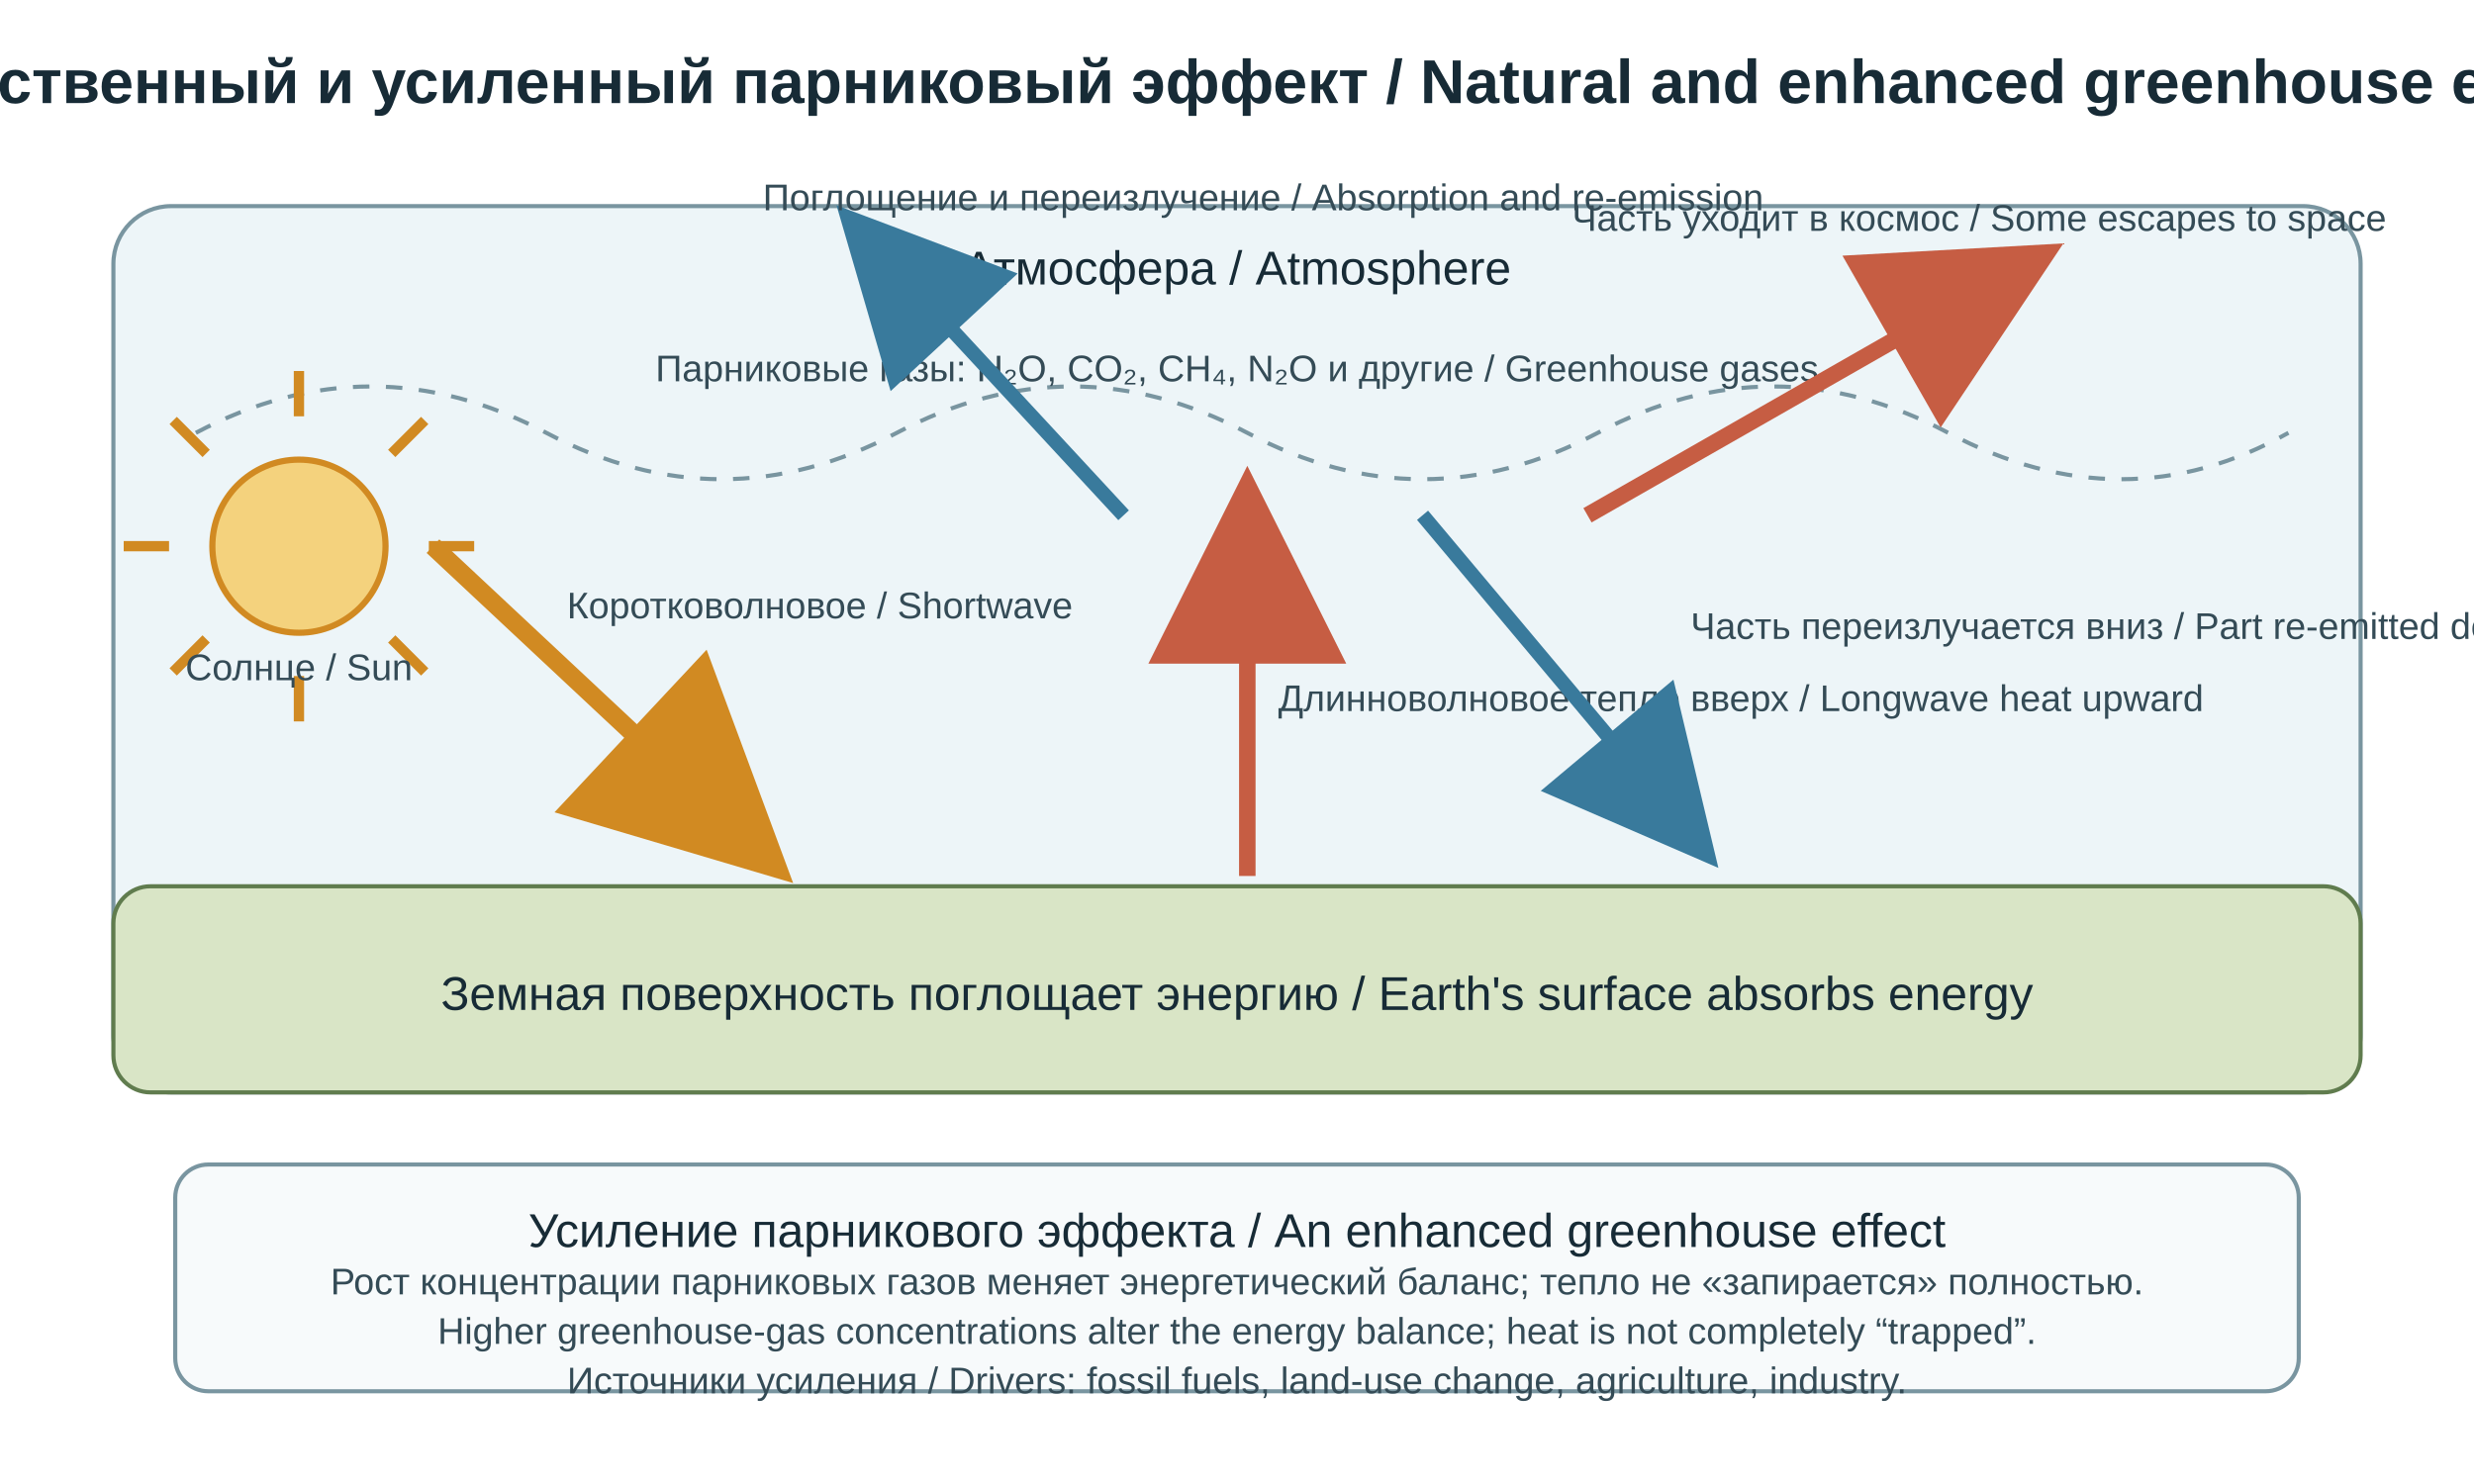
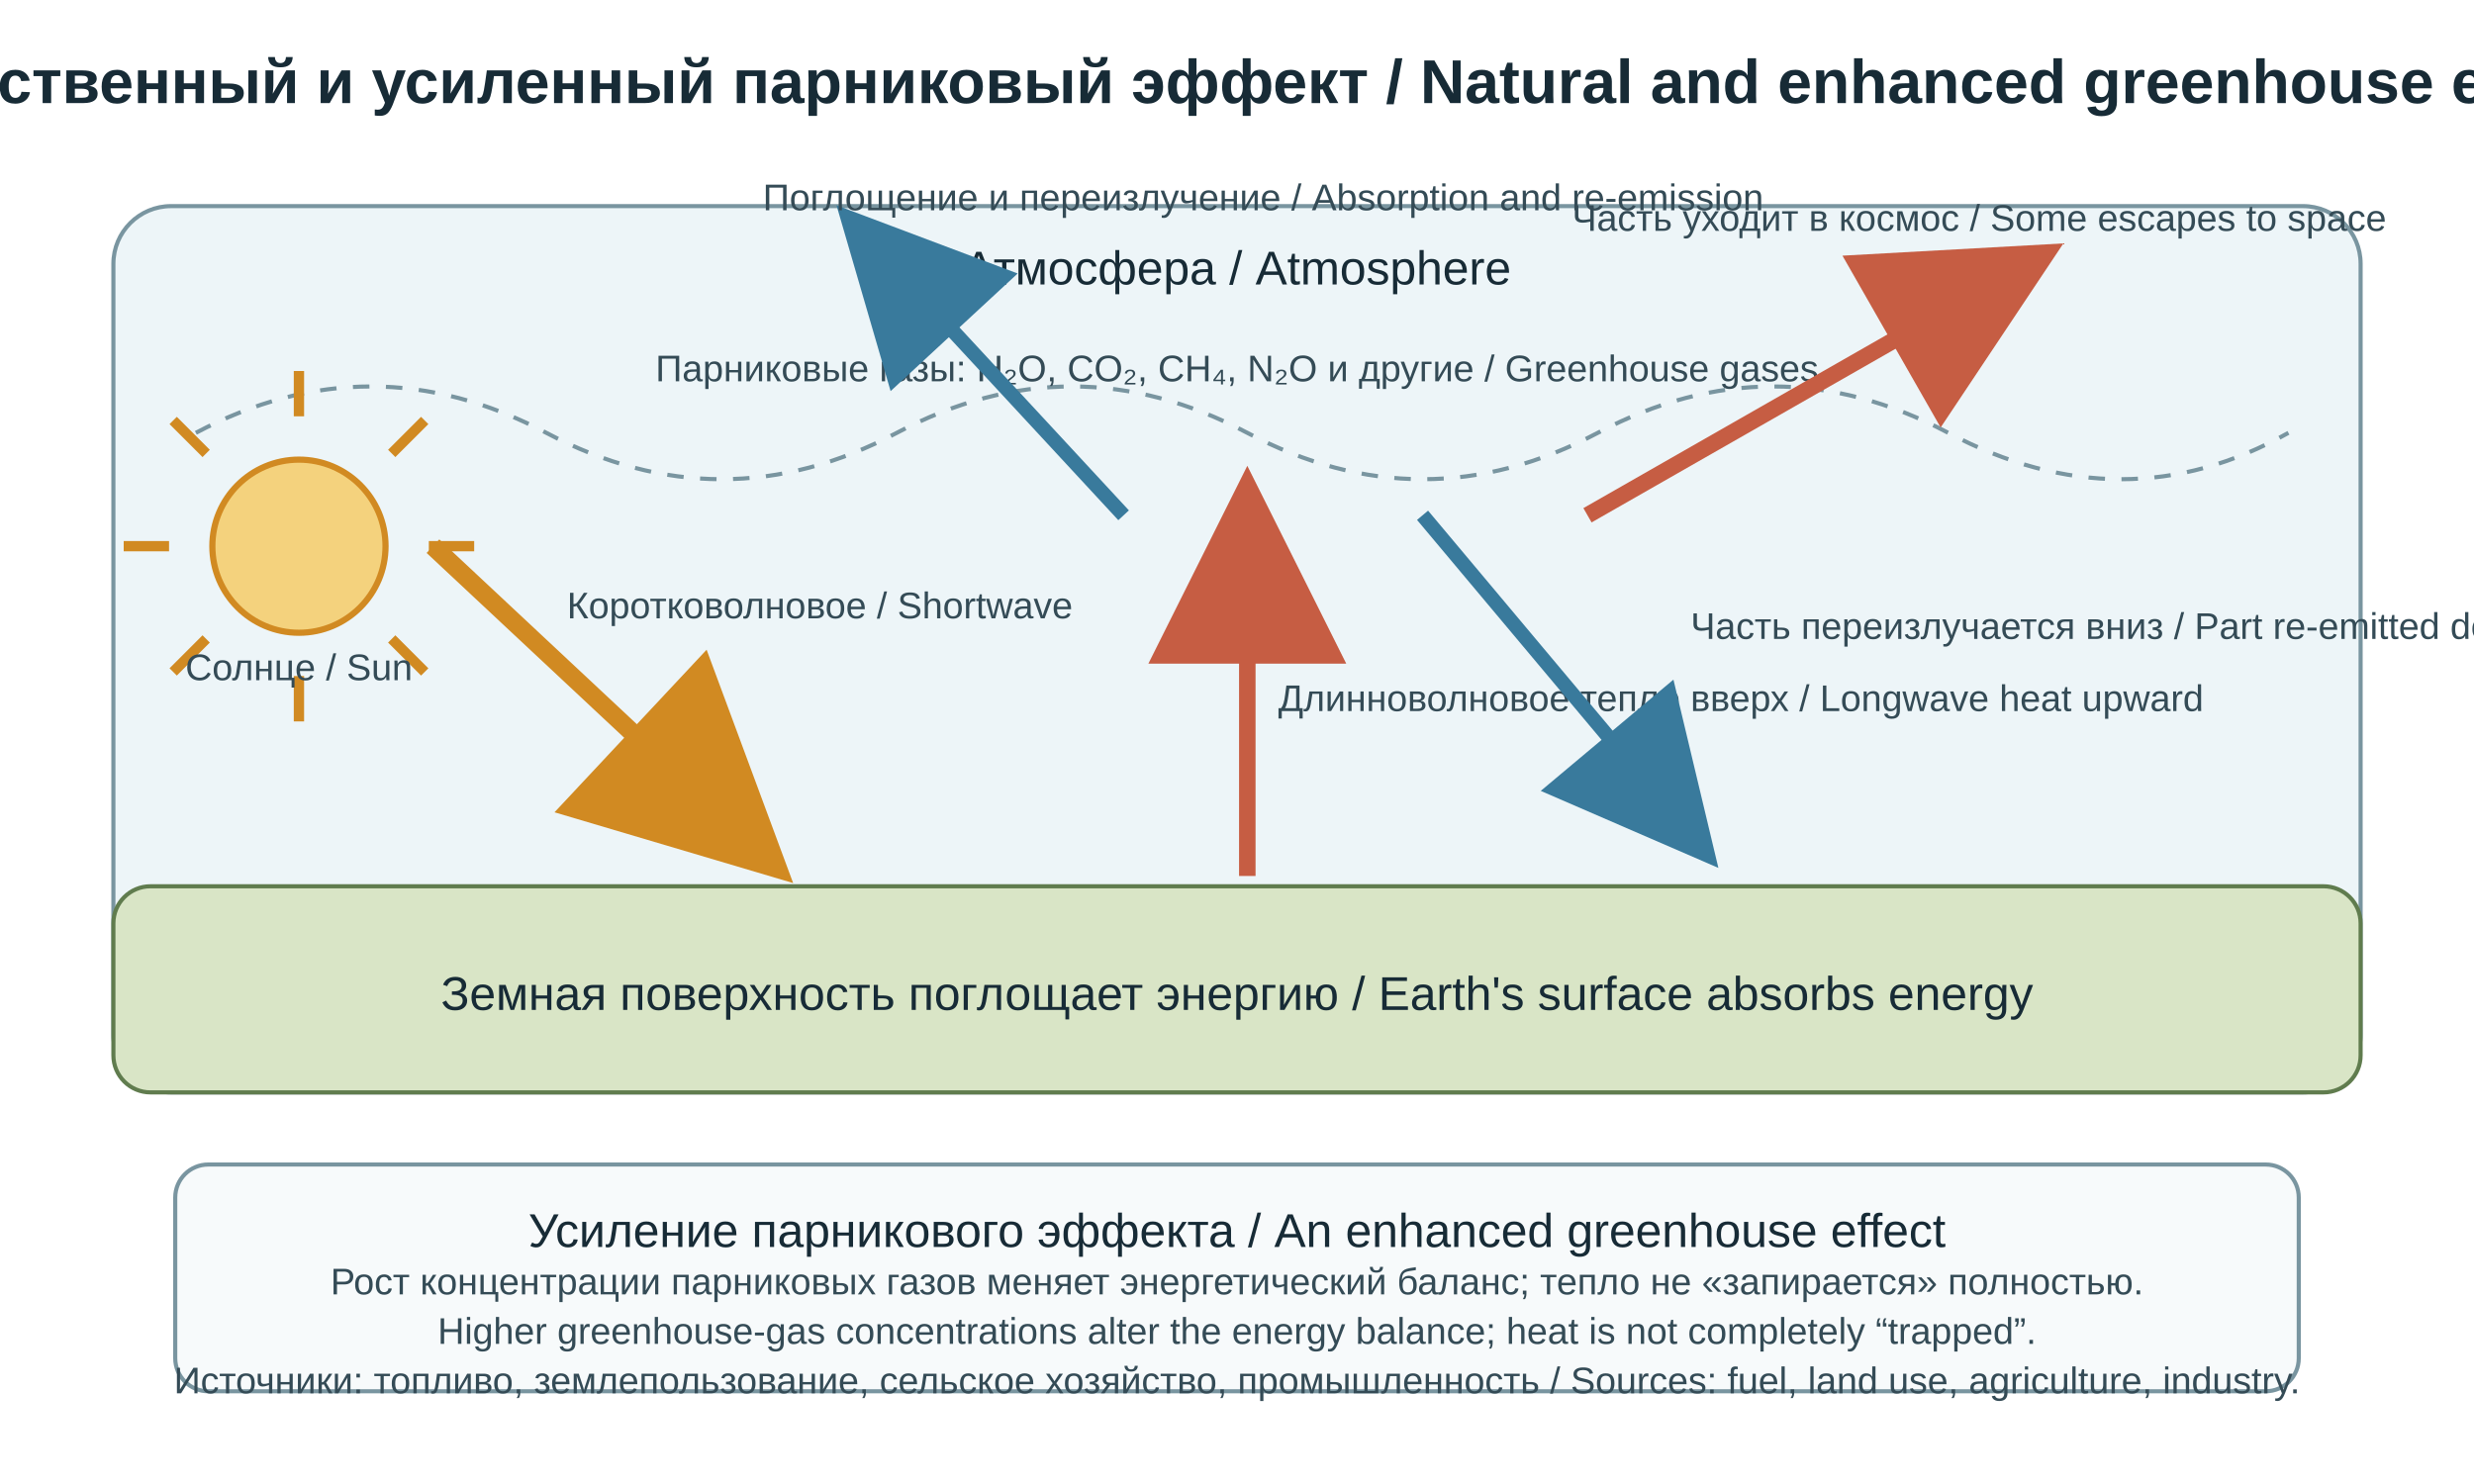
<svg xmlns="http://www.w3.org/2000/svg" viewBox="0 0 1200 720" role="img" aria-labelledby="title desc">
  <defs>
    <marker id="sun" markerWidth="12" markerHeight="12" refX="9" refY="6" orient="auto">
      <path d="M0 0 L12 6 L0 12 z" fill="#d18a22" />
    </marker>
    <marker id="heat" markerWidth="12" markerHeight="12" refX="9" refY="6" orient="auto">
      <path d="M0 0 L12 6 L0 12 z" fill="#c65d43" />
    </marker>
    <marker id="back" markerWidth="12" markerHeight="12" refX="9" refY="6" orient="auto">
      <path d="M0 0 L12 6 L0 12 z" fill="#397a9c" />
    </marker>
    <style>.h{font:700 30px Arial,sans-serif;fill:#172b36}.t{font:23px Arial,sans-serif;fill:#172b36}.s{font:18px Arial,sans-serif;fill:#344b56}.sun{stroke:#d18a22;stroke-width:9;fill:none;marker-end:url(#sun)}.heat{stroke:#c65d43;stroke-width:8;fill:none;marker-end:url(#heat)}.back{stroke:#397a9c;stroke-width:7;fill:none;marker-end:url(#back)}.dash{stroke:#7995a0;stroke-width:2;stroke-dasharray:8 8;fill:none}</style>
  </defs>
  <rect width="1200" height="720" fill="#fff" />
  <text x="600" y="50" text-anchor="middle" class="h">Естественный и усиленный парниковый эффект / Natural and enhanced greenhouse effect</text>
  <rect x="55" y="100" width="1090" height="430" rx="28" fill="#edf5f8" stroke="#7995a0" stroke-width="2" />
  <text x="600" y="138" text-anchor="middle" class="t">Атмосфера / Atmosphere</text>
  <path d="M95 210 Q180 165 265 210 T435 210 T605 210 T775 210 T945 210 T1110 210" class="dash" />
  <text x="600" y="185" text-anchor="middle" class="s">Парниковые газы: H₂O, CO₂, CH₄, N₂O и другие / Greenhouse gases</text>
  <rect x="55" y="430" width="1090" height="100" rx="18" fill="#d9e5c6" stroke="#607c4e" stroke-width="2" />
  <text x="600" y="490" text-anchor="middle" class="t">Земная поверхность поглощает энергию / Earth's surface absorbs energy</text>
  <circle cx="145" cy="265" r="42" fill="#f4d27d" stroke="#d18a22" stroke-width="3" />
  <g stroke="#d18a22" stroke-width="5">
    <path d="M145 202v-22 M145 350v-22 M82 265H60 M230 265h-22 M100 220l-16-16 M190 310l16 16 M190 220l16-16 M100 310l-16 16" />
  </g>
  <text x="145" y="330" text-anchor="middle" class="s">Солнце / Sun</text>
  <path d="M210 265 L365 410" class="sun" />
  <text x="275" y="300" class="s">Коротковолновое / Shortwave</text>
  <path d="M605 425 L605 250" class="heat" />
  <text x="620" y="345" class="s">Длинноволновое тепло вверх / Longwave heat upward</text>
  <path d="M690 250 L820 405" class="back" />
  <text x="820" y="310" class="s">Часть переизлучается вниз / Part re-emitted downward</text>
  <path d="M770 250 L980 130" class="heat" />
  <text x="960" y="112" text-anchor="middle" class="s">Часть уходит в космос / Some escapes to space</text>
  <path d="M545 250 L420 115" class="back" />
  <text x="370" y="102" class="s">Поглощение и переизлучение / Absorption and re-emission</text>
  <rect x="85" y="565" width="1030" height="110" rx="16" fill="#f7fafb" stroke="#7995a0" stroke-width="2" />
  <text x="600" y="605" text-anchor="middle" class="t">Усиление парникового эффекта / An enhanced greenhouse effect</text>
  <text x="600" y="628" text-anchor="middle" class="s">Рост концентрации парниковых газов меняет энергетический баланс; тепло не «запирается» полностью.</text>
  <text x="600" y="652" text-anchor="middle" class="s">Higher greenhouse-gas concentrations alter the energy balance; heat is not completely “trapped”.</text>
-   <text x="600" y="676" text-anchor="middle" class="s">Источники усиления / Drivers: fossil fuels, land-use change, agriculture, industry.</text>
+   <text x="600" y="676" text-anchor="middle" class="s">Источники: топливо, землепользование, сельское хозяйство, промышленность / Sources: fuel, land use, agriculture, industry.</text>
</svg>
